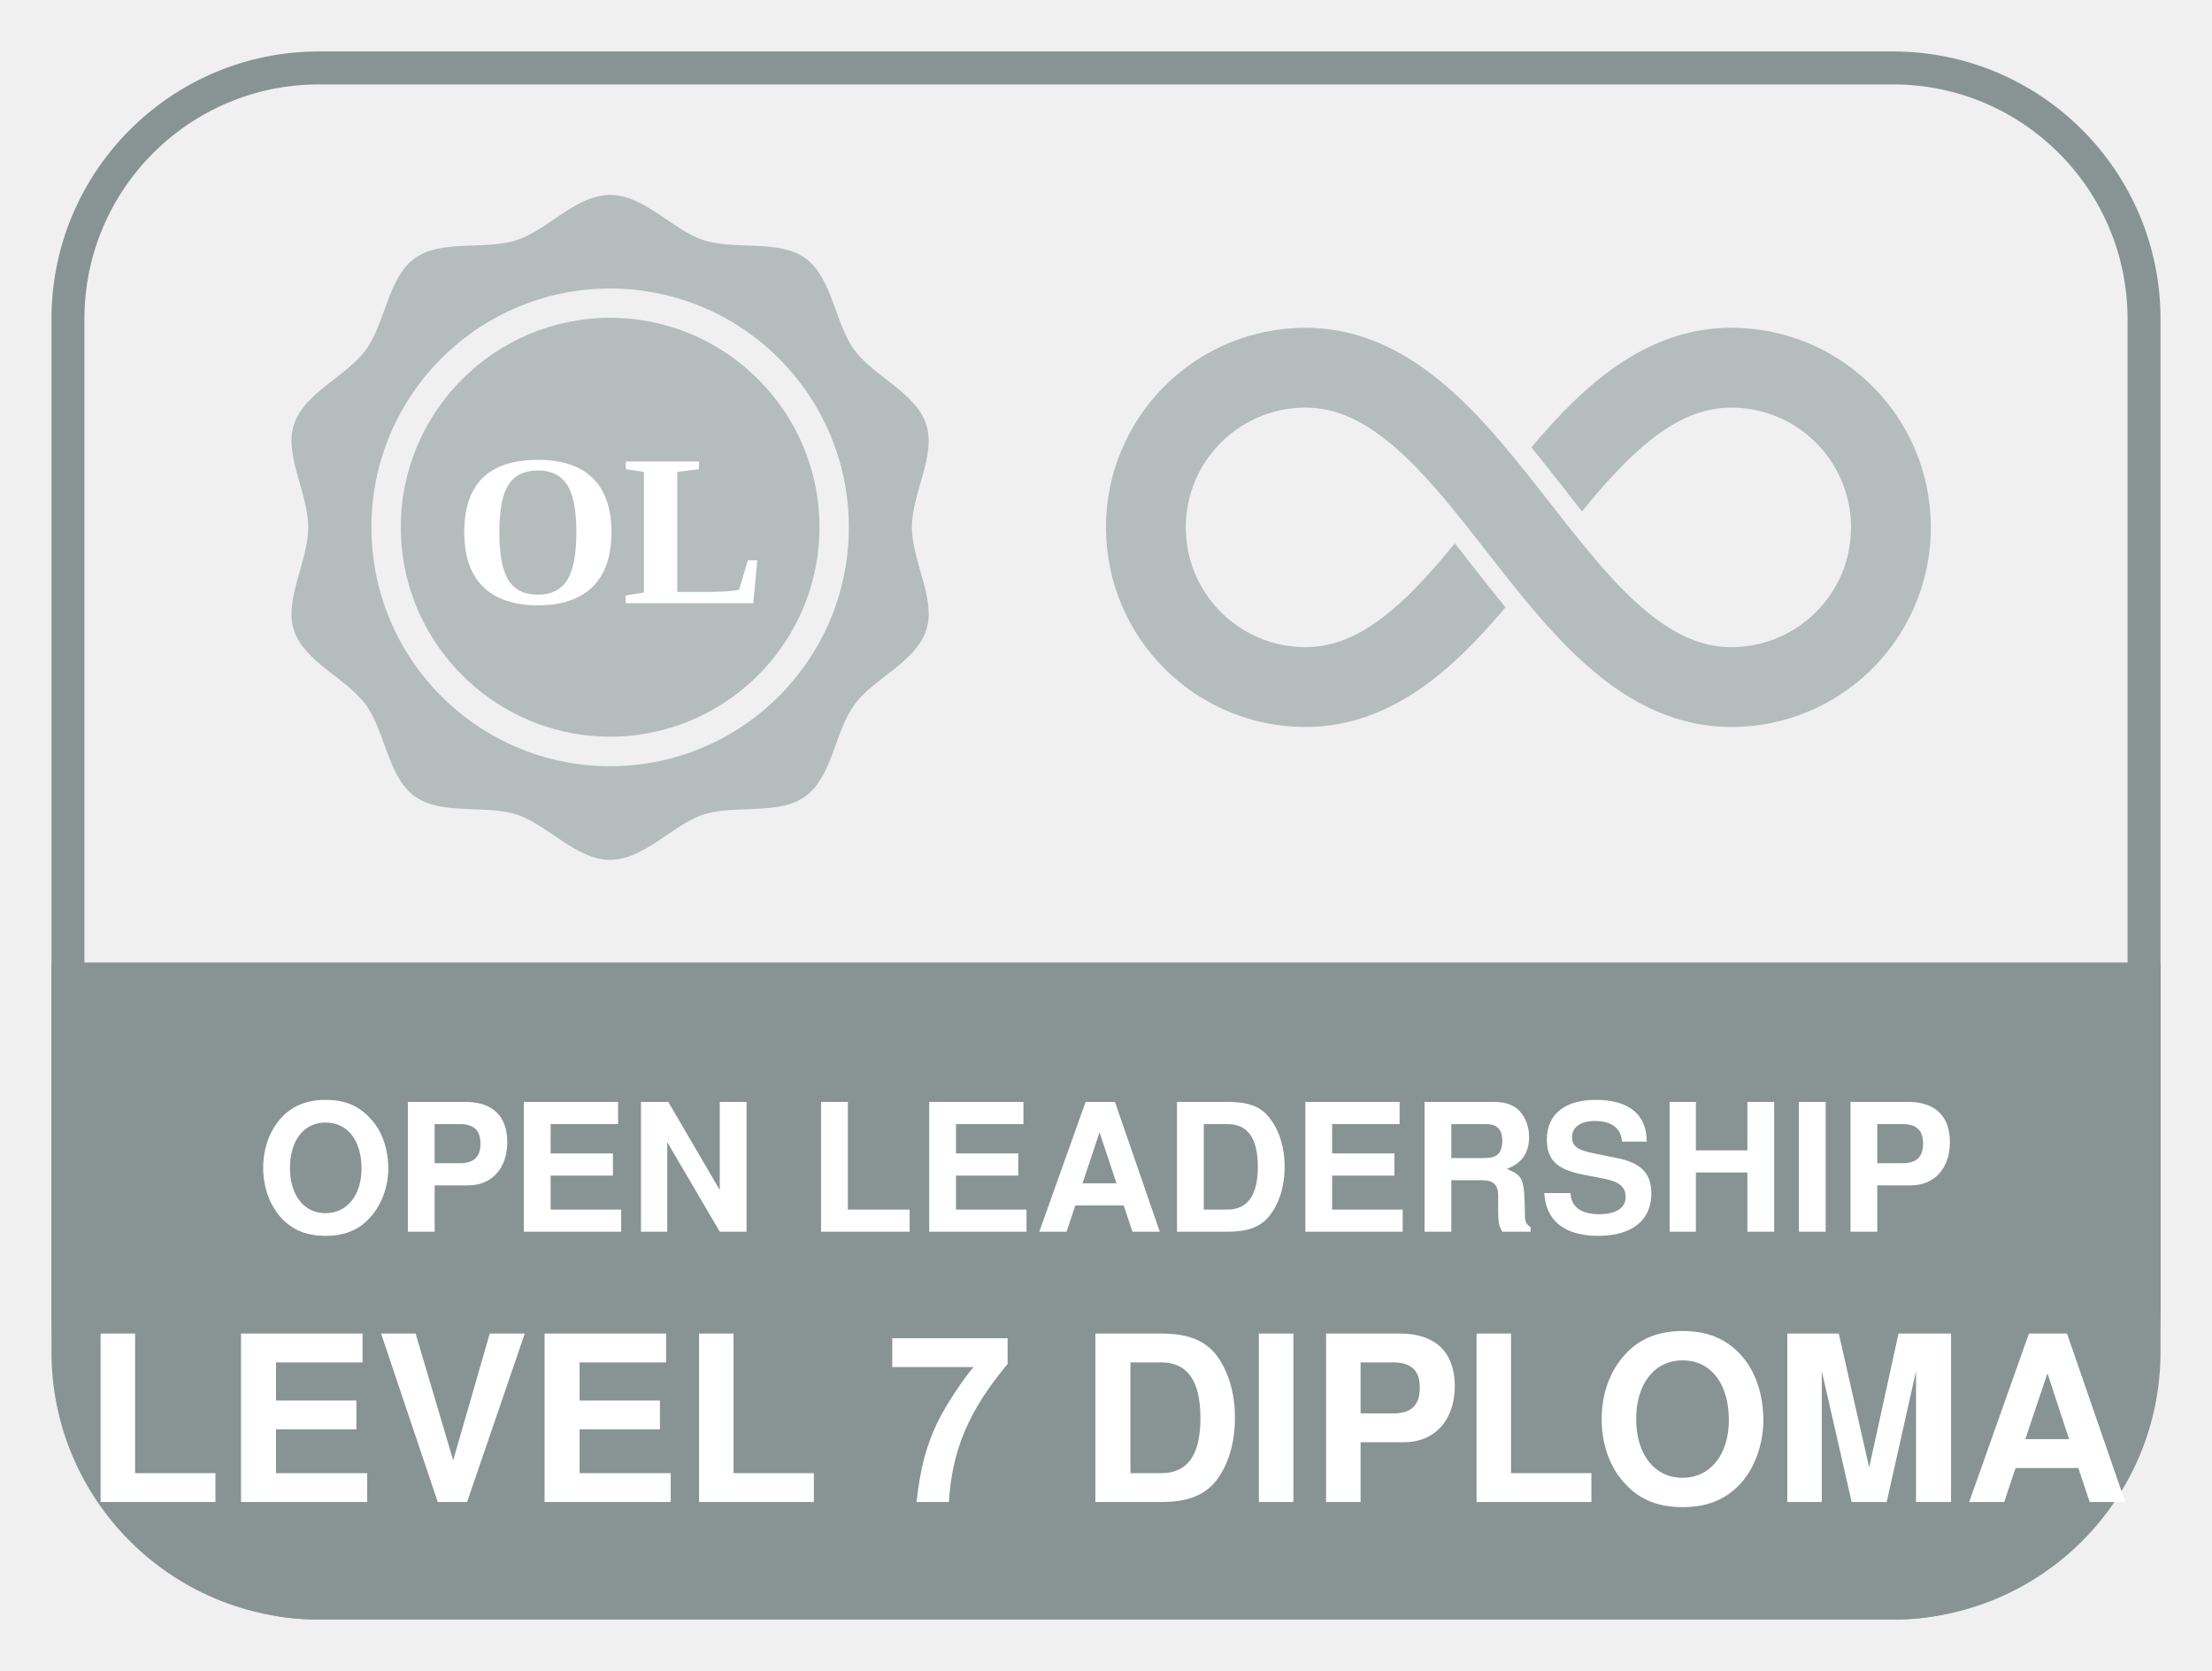
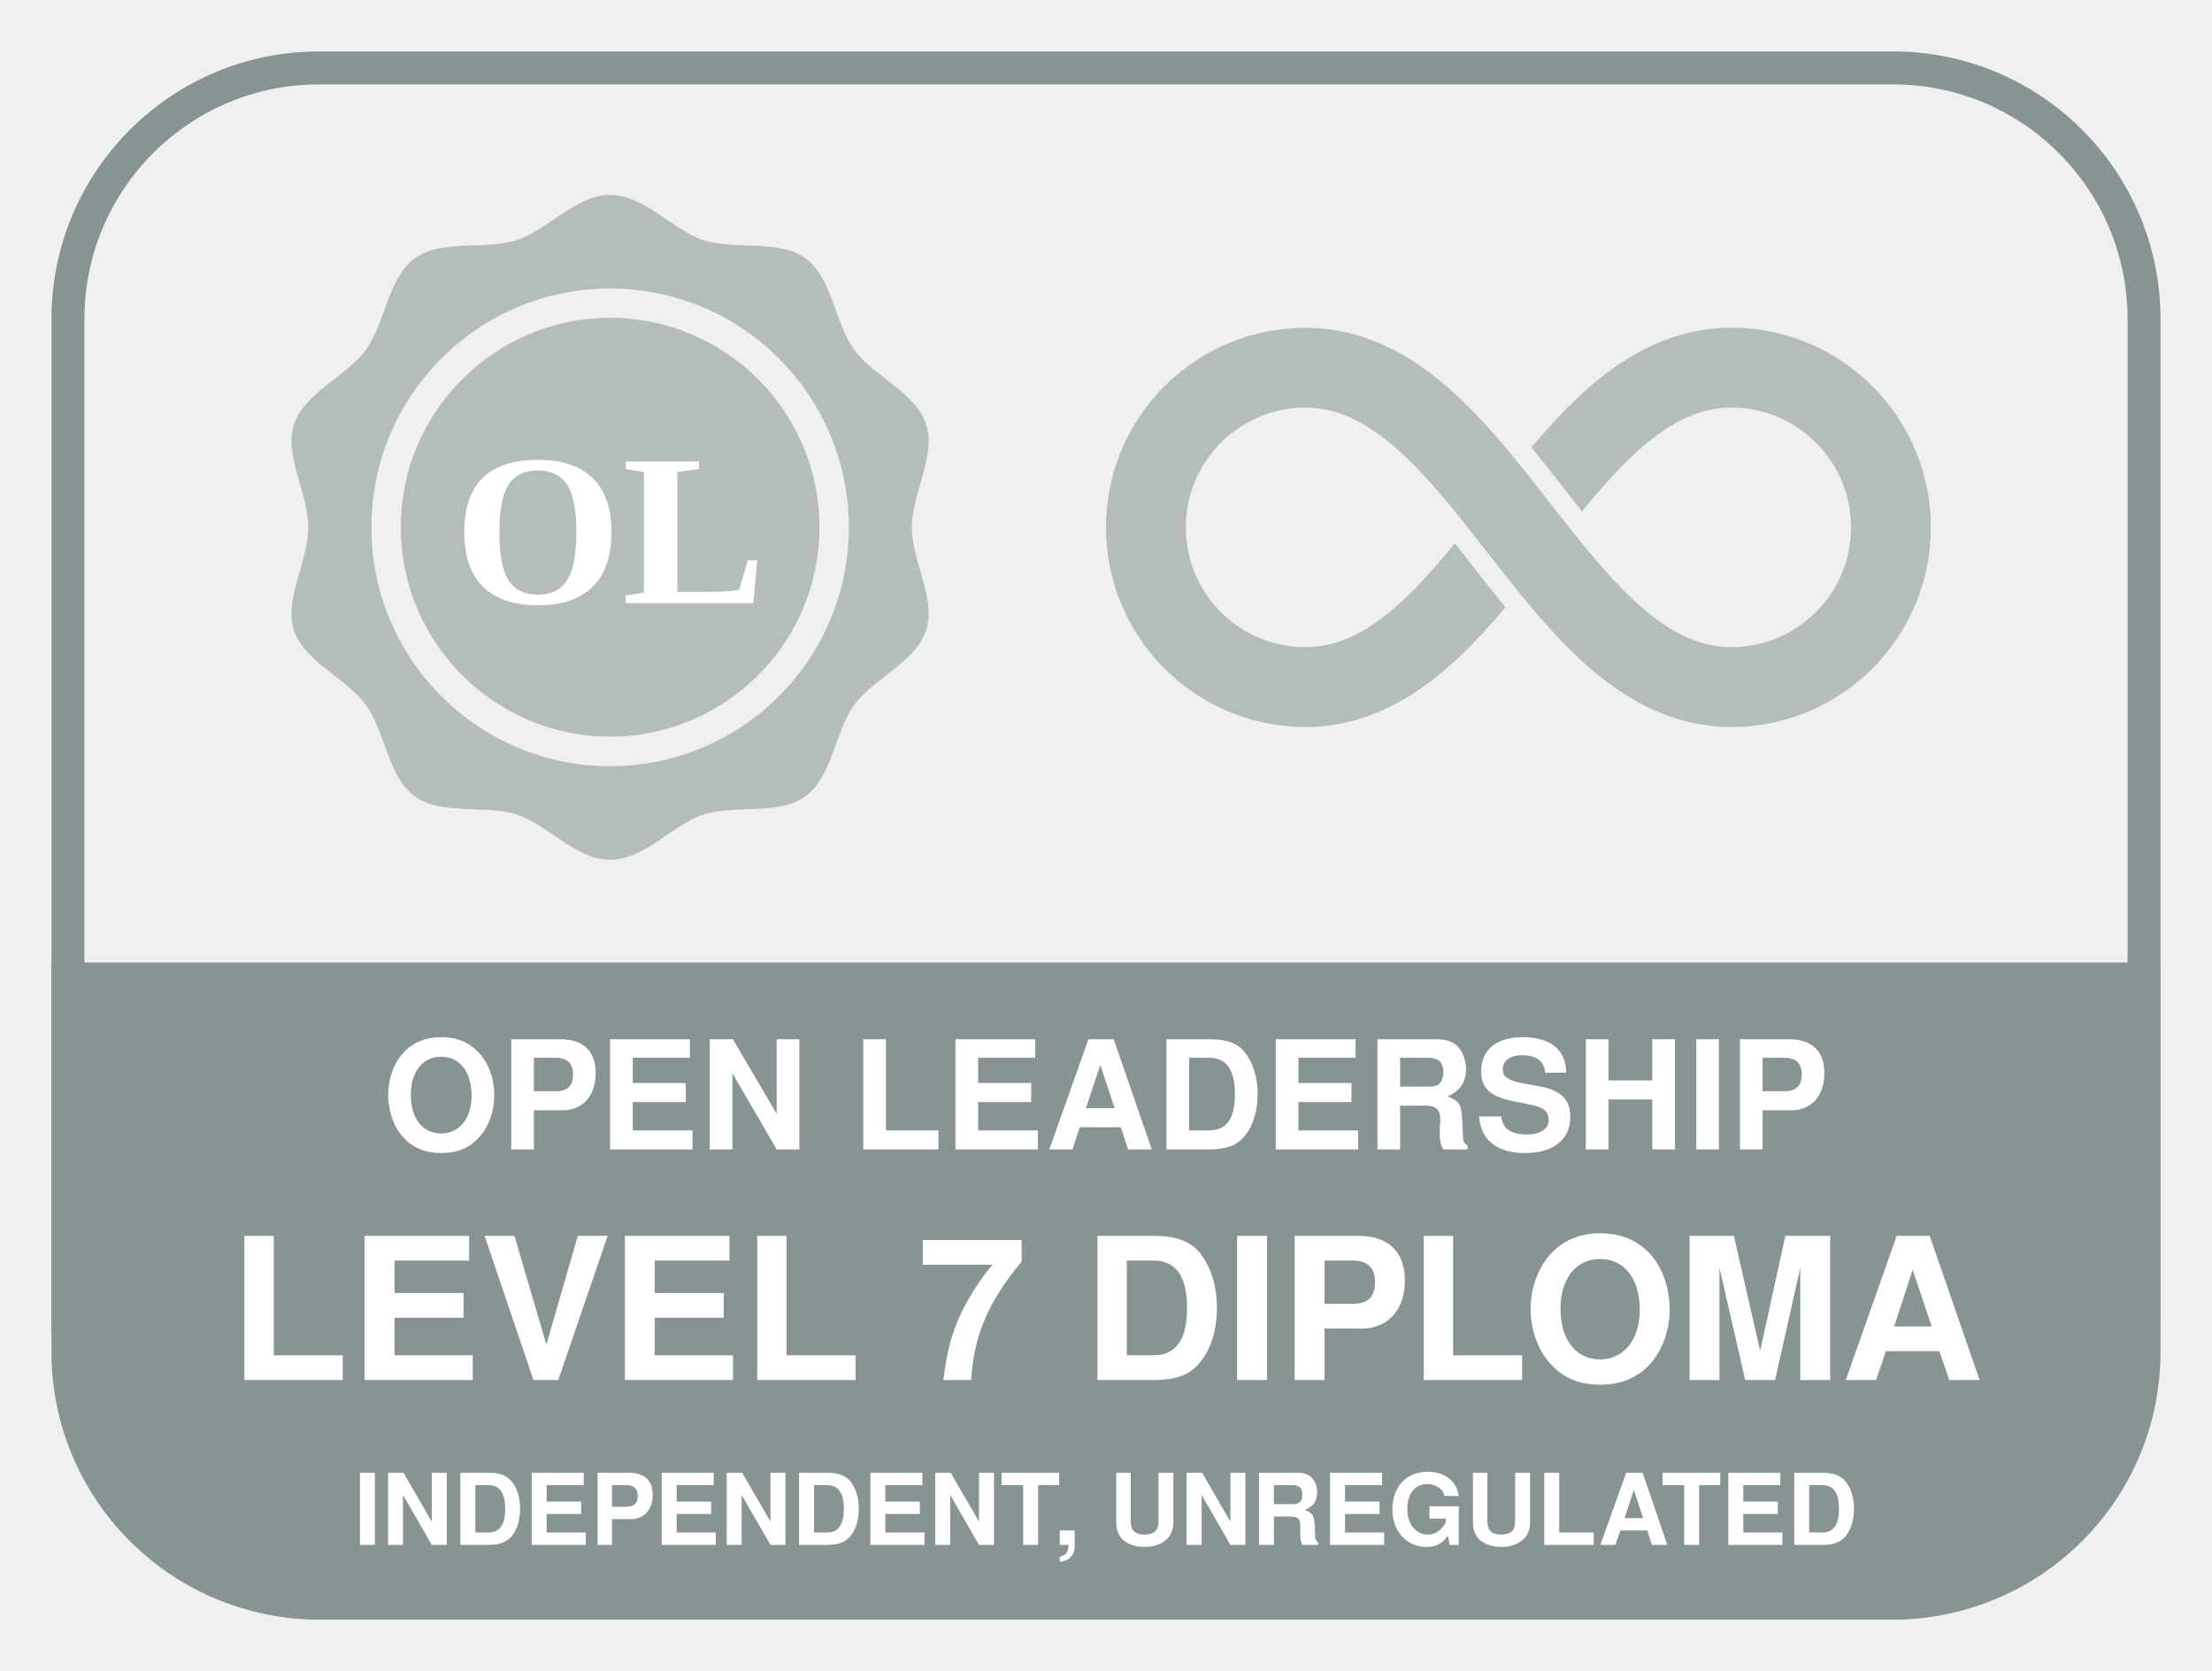
- <svg xmlns="http://www.w3.org/2000/svg" viewBox="0 0 1593 1203" role="img" aria-label="Open Leadership Level 7 Diploma" style="fill-rule:evenodd;clip-rule:evenodd;">
+ <svg xmlns="http://www.w3.org/2000/svg" viewBox="0 0 1593 1203" role="img" aria-label="Open Leadership Level 7 Diploma, independent and unregulated" style="fill-rule:evenodd;clip-rule:evenodd;">
  <g transform="matrix(1,0,0,1,-2581.82,-1341.52)">
    <g transform="matrix(23.7322,0,0,23.7322,713.326,989.494)">
      <g transform="matrix(1,0,0,1,8.29409,-0.0387093)">
        <path d="M135.5,24.548L135.5,55.886C135.5,60.088 132.088,63.5 127.886,63.5L80.114,63.5C75.912,63.5 72.5,60.088 72.5,55.886L72.5,24.548C72.5,20.345 75.912,16.933 80.114,16.933L127.886,16.933C132.088,16.933 135.5,20.345 135.5,24.548Z" style="fill:none;stroke:rgb(136,148,148);stroke-width:1px;" />
      </g>
      <g transform="matrix(1,0,0,1.17232,8.29409,-11.0672)">
        <path d="M72,47L136,47L136,56C136,60.389 132.389,64 128,64L80,64C75.611,64 72,60.389 72,56L72,47Z" style="fill:rgb(136,148,148);" />
      </g>
      <g transform="matrix(0.788998,0,0,0.788998,15.1902,18.6894)">
        <g transform="matrix(0.39642,0,0,0.39642,91.7464,2.60685)">
          <path d="M61.584,22.28C60.584,19.17 56.484,17.61 54.604,15.03C52.704,12.42 52.474,8.05 49.864,6.15C47.284,4.27 43.064,5.39 39.964,4.38C36.974,3.41 34.234,0 30.914,0C27.594,0 24.854,3.41 21.854,4.38C18.754,5.39 14.544,4.27 11.954,6.15C9.344,8.05 9.114,12.42 7.214,15.03C5.334,17.61 1.244,19.17 0.234,22.28C-0.736,25.27 1.624,28.92 1.624,32.24C1.624,35.56 -0.736,39.22 0.234,42.21C1.244,45.31 5.334,46.87 7.214,49.46C9.114,52.07 9.344,56.43 11.954,58.33C13.554,59.49 15.774,59.51 17.964,59.6C19.314,59.65 20.664,59.72 21.854,60.1C24.854,61.08 27.594,64.49 30.914,64.49C34.234,64.49 36.974,61.08 39.964,60.1C41.154,59.72 42.504,59.65 43.864,59.6C46.054,59.51 48.274,59.49 49.864,58.33C52.474,56.43 52.704,52.07 54.604,49.46C56.484,46.87 60.584,45.31 61.584,42.21C62.564,39.22 60.194,35.56 60.194,32.24C60.194,28.91 62.564,25.26 61.584,22.28ZM41.504,52.85C38.231,54.54 34.598,55.418 30.914,55.41C27.094,55.41 23.494,54.49 20.324,52.85C12.854,49 7.754,41.22 7.754,32.24C7.754,19.45 18.124,9.08 30.914,9.08C43.704,9.08 54.074,19.45 54.074,32.24C54.074,41.22 48.974,48.99 41.504,52.85Z" style="fill:rgb(181,188,188);fill-rule:nonzero;" />
          <path d="M30.914,11.92C42.114,11.92 51.234,21.04 51.224,32.23C51.224,42.2 44.014,50.51 34.524,52.22C33.354,52.45 32.144,52.55 30.914,52.55C29.684,52.55 28.464,52.44 27.294,52.22C17.824,50.51 10.604,42.2 10.604,32.23C10.604,21.04 19.714,11.92 30.914,11.92Z" style="fill:rgb(181,188,188);" />
          <text x="30.9" y="39.6" text-anchor="middle" textLength="27" lengthAdjust="spacingAndGlyphs" style="font-family:Georgia,'Times New Roman',serif;font-weight:700;font-size:21px;fill:#fff;">OL</text>
        </g>
      </g>
      <g transform="matrix(0.385081,0,0,0.385081,109.406,15.4282)">
        <path d="M71.264,33.878C70.068,31.052 68.077,28.656 65.57,26.962C64.316,26.114 62.93,25.442 61.451,24.983C59.971,24.522 58.396,24.275 56.776,24.275C55.67,24.275 54.593,24.4 53.562,24.636C51.626,25.076 49.865,25.894 48.273,26.923C46.878,27.822 45.604,28.885 44.408,30.033C43.215,31.184 42.096,32.424 41.022,33.698C41.924,34.802 42.798,35.918 43.65,37.008L43.718,37.096C44.145,37.642 44.575,38.194 45.01,38.743C45.1,38.632 45.191,38.521 45.281,38.412C46.251,37.233 47.216,36.129 48.179,35.151C48.902,34.416 49.623,33.753 50.34,33.18C51.418,32.317 52.481,31.661 53.532,31.226C54.059,31.009 54.586,30.846 55.12,30.735C55.655,30.624 56.201,30.566 56.775,30.566C58.086,30.566 59.318,30.83 60.445,31.306C62.134,32.019 63.582,33.22 64.6,34.728C65.109,35.481 65.511,36.31 65.786,37.194C66.061,38.079 66.21,39.017 66.21,40.001C66.21,41.313 65.946,42.545 65.471,43.673C64.756,45.361 63.556,46.81 62.048,47.827C61.294,48.336 60.465,48.737 59.581,49.013C58.697,49.289 57.758,49.437 56.775,49.437C56.143,49.437 55.546,49.366 54.959,49.233C54.19,49.057 53.433,48.771 52.669,48.371C52.415,48.237 52.159,48.092 51.902,47.933C51.133,47.458 50.357,46.87 49.577,46.181C49.284,45.923 48.991,45.652 48.698,45.368C47.818,44.515 46.936,43.551 46.052,42.514C45.315,41.648 44.575,40.733 43.829,39.788C43.382,39.223 42.933,38.647 42.478,38.066C41.249,36.494 39.996,34.886 38.674,33.339C37.682,32.18 36.653,31.054 35.558,30.004C34.737,29.216 33.879,28.471 32.97,27.791C32.8,27.664 32.628,27.539 32.454,27.416C31.235,26.556 29.923,25.815 28.497,25.267C27.175,24.758 25.754,24.422 24.266,24.315C23.922,24.29 23.576,24.277 23.225,24.278C21.063,24.278 18.986,24.717 17.103,25.514C14.277,26.711 11.882,28.7 10.187,31.208C9.34,32.462 8.667,33.848 8.208,35.328C7.747,36.804 7.5,38.379 7.5,40C7.5,42.162 7.94,44.239 8.737,46.122C9.933,48.948 11.923,51.343 14.431,53.038C15.685,53.885 17.071,54.558 18.55,55.018C20.029,55.478 21.604,55.725 23.225,55.725C24.33,55.725 25.408,55.599 26.438,55.365C28.374,54.924 30.135,54.106 31.728,53.078C33.123,52.179 34.396,51.115 35.592,49.967C36.785,48.817 37.904,47.577 38.978,46.302C38.072,45.193 37.194,44.073 36.338,42.978L36.281,42.905C35.855,42.359 35.424,41.807 34.99,41.258C34.899,41.368 34.809,41.48 34.719,41.59C33.748,42.768 32.783,43.872 31.82,44.851C31.097,45.585 30.376,46.248 29.659,46.823C28.582,47.685 27.518,48.342 26.467,48.776C25.94,48.994 25.414,49.157 24.879,49.268C24.344,49.378 23.799,49.437 23.225,49.437C21.913,49.437 20.681,49.173 19.554,48.696C17.865,47.983 16.417,46.783 15.4,45.275C14.891,44.521 14.489,43.692 14.213,42.808C13.939,41.924 13.79,40.985 13.79,40.001C13.79,38.689 14.054,37.457 14.529,36.329C15.244,34.64 16.444,33.192 17.952,32.175C18.705,31.665 19.534,31.264 20.418,30.989C21.302,30.714 22.241,30.565 23.225,30.565C23.857,30.565 24.454,30.636 25.04,30.769C26.065,31.003 27.07,31.434 28.097,32.069C28.867,32.545 29.643,33.133 30.422,33.822C31.593,34.853 32.769,36.106 33.948,37.49C35.128,38.874 36.311,40.389 37.52,41.936C38.749,43.508 40.002,45.117 41.324,46.664C42.316,47.824 43.345,48.949 44.44,50C44.645,50.197 44.852,50.391 45.063,50.583C45.694,51.155 46.346,51.702 47.028,52.213C48.39,53.233 49.872,54.11 51.501,54.737C51.603,54.776 51.705,54.814 51.808,54.851C53.351,55.407 55.023,55.727 56.775,55.726C58.936,55.726 61.013,55.287 62.896,54.49C65.722,53.294 68.117,51.303 69.812,48.796C70.659,47.542 71.333,46.156 71.792,44.676C72.254,43.195 72.5,41.621 72.5,40C72.5,37.837 72.061,35.76 71.264,33.878Z" style="fill:rgb(181,188,188);fill-rule:nonzero;" />
      </g>
      <g style="font-family:'Helvetica Neue',Helvetica,Arial,sans-serif;font-weight:700;fill:#fff;" text-anchor="middle">
-         <text x="112.29" y="52.2" textLength="47" lengthAdjust="spacingAndGlyphs" style="font-size:5.4px;">OPEN LEADERSHIP</text>
-         <text x="112.29" y="60.4" textLength="48" lengthAdjust="spacingAndGlyphs" style="font-size:7px;">LEVEL 7 DIPLOMA</text>
+         <text x="112.29" y="49.7" textLength="40" lengthAdjust="spacingAndGlyphs" style="font-size:4.6px;">OPEN LEADERSHIP</text>
+         <text x="112.29" y="56.7" textLength="41.1" lengthAdjust="spacingAndGlyphs" style="font-size:6px;">LEVEL 7 DIPLOMA</text>
+         <text x="112.29" y="61.7" textLength="42" lengthAdjust="spacingAndGlyphs" style="font-size:3px;">INDEPENDENT, UNREGULATED</text>
      </g>
    </g>
  </g>
</svg>
